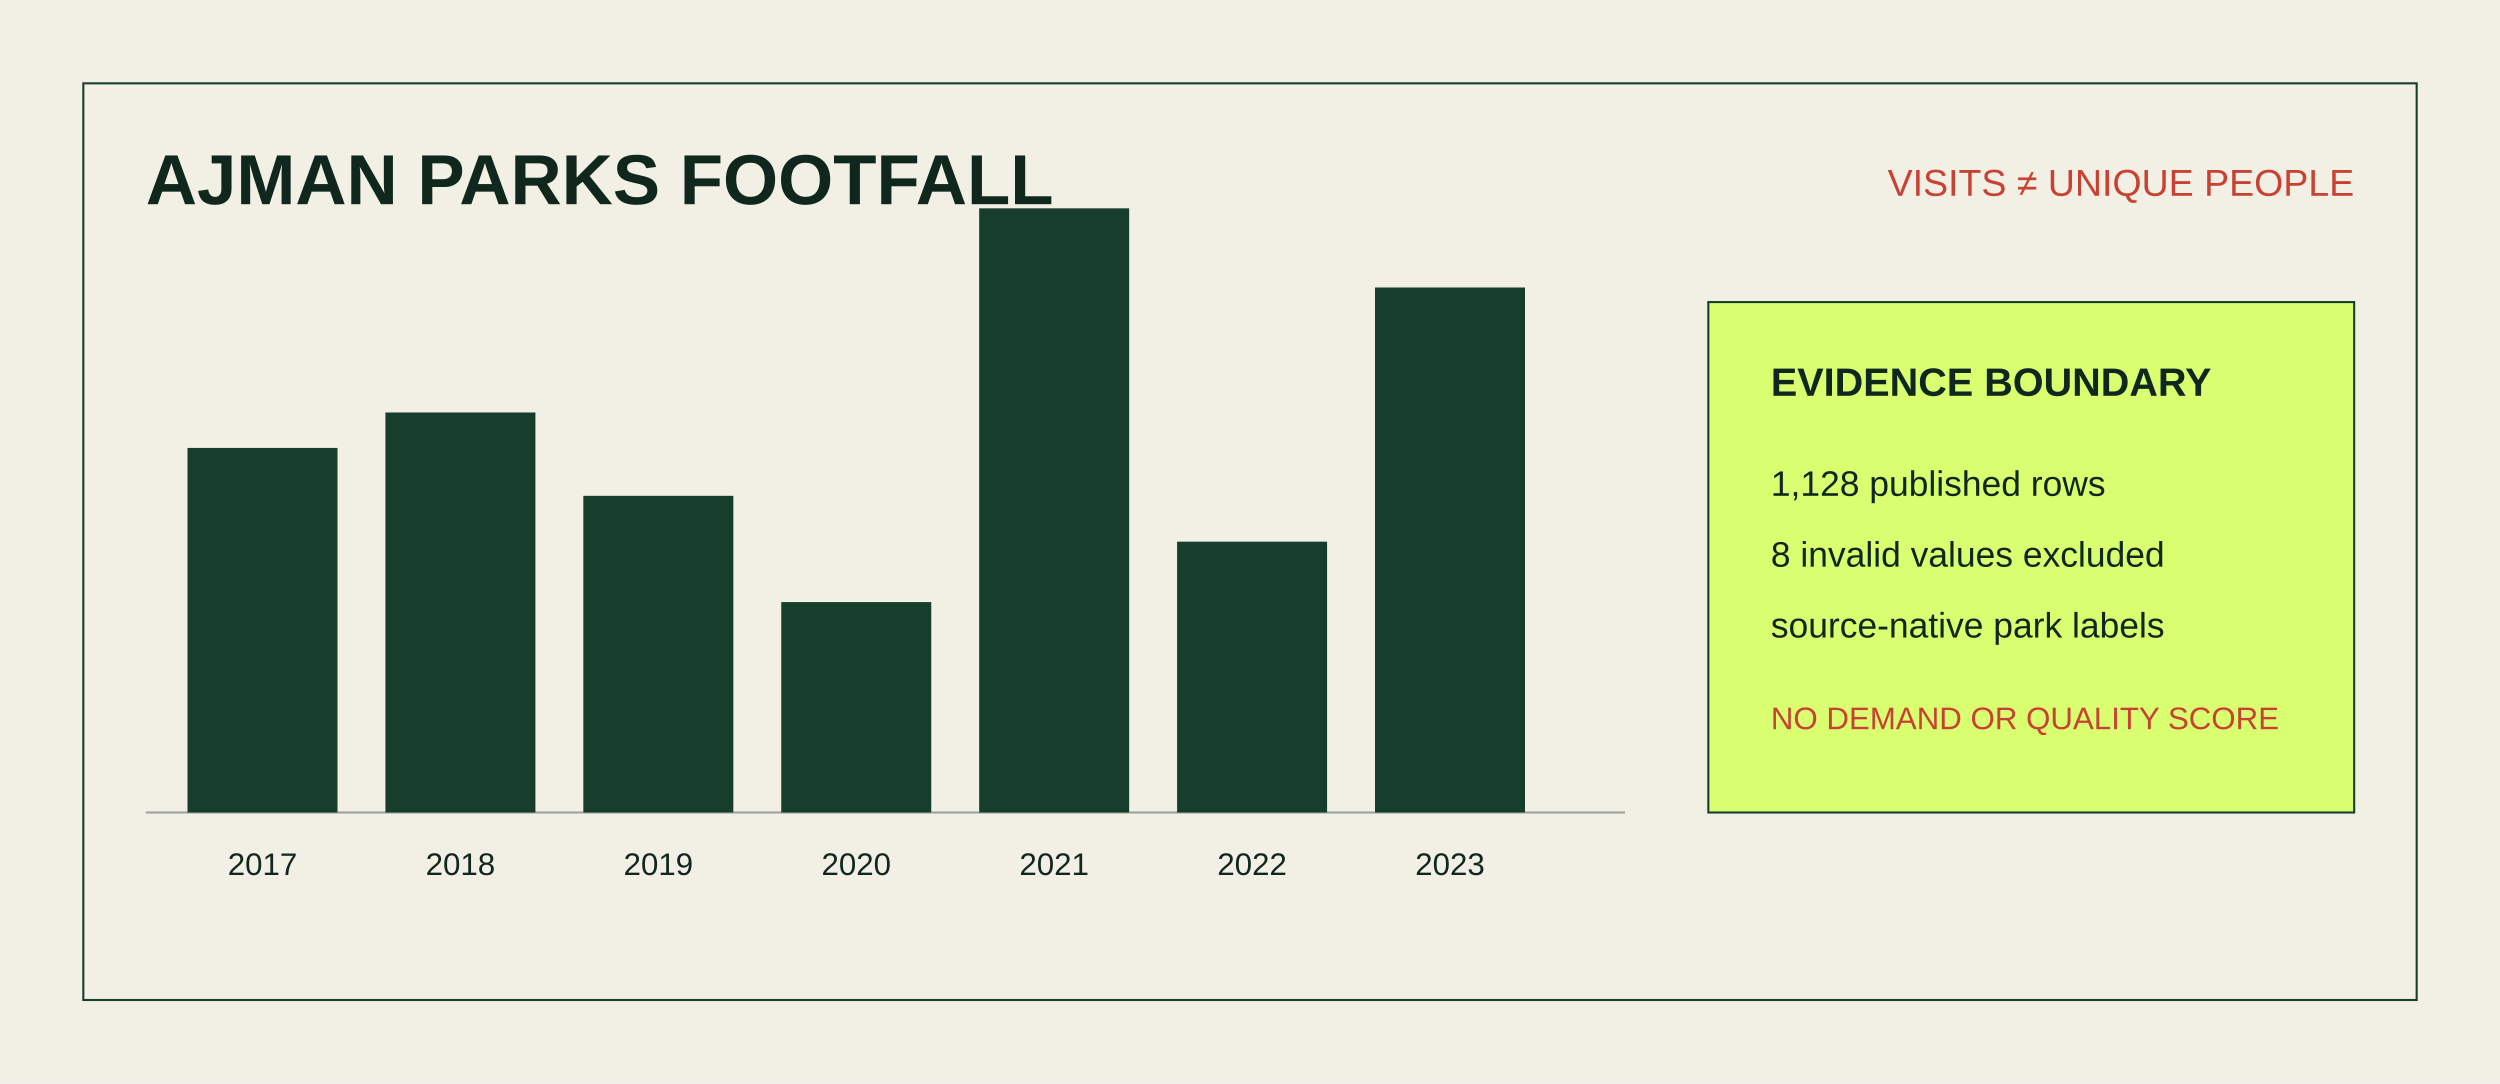
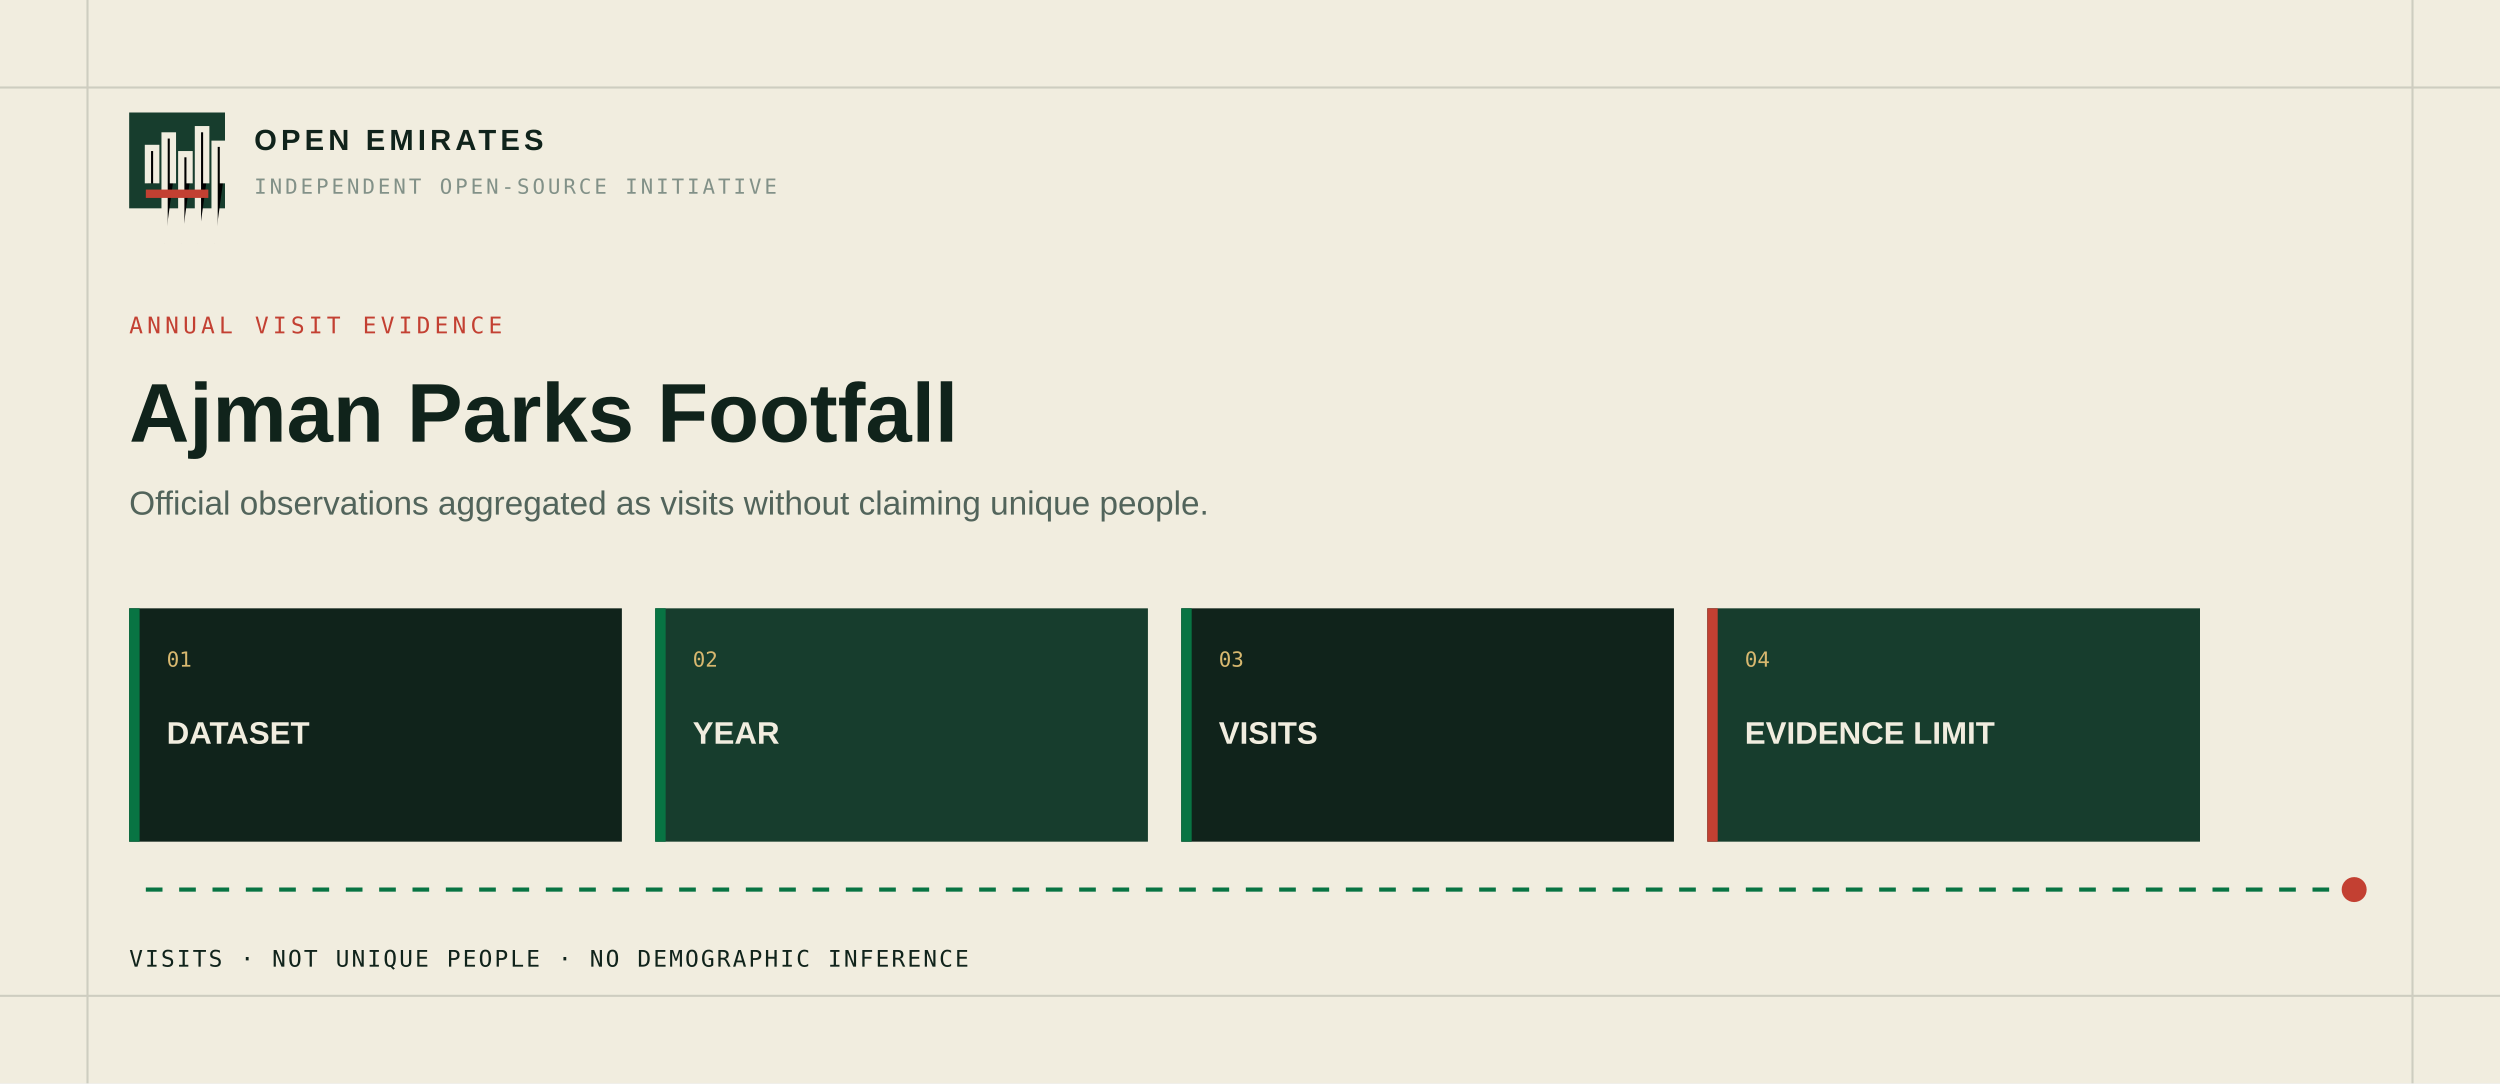
- <svg xmlns="http://www.w3.org/2000/svg" width="1200" height="520" viewBox="0 0 1200 520" role="img" aria-labelledby="t d">
-   <style>@font-face{font-family:Dubai;src:url('../fonts/DubaiW23-Regular.woff2')}text{font-family:Dubai,Arial,sans-serif}.b{animation:g 4s ease-in-out infinite;transform-origin:bottom}@keyframes g{50%{transform:scaleY(.72)}}@media(prefers-reduced-motion:reduce){.b{animation:none}}</style>
-   <rect width="1200" height="520" fill="#f2efe4" />
-   <path d="M40 40H1160V480H40Z" fill="none" stroke="#173d2d" />
-   <text x="70" y="98" fill="#10271e" font-size="34" font-weight="700">AJMAN PARKS FOOTFALL</text>
-   <text x="1130" y="94" text-anchor="end" fill="#c84234" font-size="18">VISITS ≠ UNIQUE PEOPLE</text>
-   <line x1="70" y1="390" x2="780" y2="390" stroke="#9ca39c" />
-   <g fill="#173d2d">
-     <rect class="b" x="90" y="215" width="72" height="175" />
-     <rect class="b" x="185" y="198" width="72" height="192" style="animation-delay:.25s" />
-     <rect class="b" x="280" y="238" width="72" height="152" style="animation-delay:.5s" />
-     <rect class="b" x="375" y="289" width="72" height="101" style="animation-delay:.75s" />
-     <rect class="b" x="470" y="100" width="72" height="290" style="animation-delay:1s" />
-     <rect class="b" x="565" y="260" width="72" height="130" style="animation-delay:1.25s" />
-     <rect class="b" x="660" y="138" width="72" height="252" style="animation-delay:1.5s" />
+ <svg xmlns="http://www.w3.org/2000/svg" width="1200" height="520" viewBox="0 0 1200 520" role="img" aria-labelledby="title desc">
+   <defs>
+     <style>
+   @font-face{font-family:Dubai;src:url('/assets/fonts/Dubai-Regular.woff')}
+   text{font-family:Dubai,Arial,sans-serif}.mono{font-family:ui-monospace,SFMono-Regular,Menlo,monospace}
+   @keyframes sweep{0%{transform:translateX(-260px)}100%{transform:translateX(1320px)}}
+   @keyframes rise{from{transform:scaleY(.08)}to{transform:scaleY(1)}}
+   @keyframes dash{to{stroke-dashoffset:-48}}
+   @keyframes blink{0%,45%{opacity:1}50%,100%{opacity:.25}}
+   @media(prefers-reduced-motion:no-preference){.sweep{animation:sweep 7s linear infinite}.rise{animation:rise 1.1s cubic-bezier(.2,.8,.2,1) both;transform-origin:bottom}.dash{animation:dash 4s linear infinite}.blink{animation:blink 1.8s steps(1) infinite}}
+   @media(prefers-reduced-motion:reduce){.sweep,.rise,.dash,.blink{animation:none}}
+ </style>
+   </defs>
+   <rect width="1200" height="520" fill="#f1eddf" />
+   <path d="M0 42h1200M0 478h1200M42 0v520M1158 0v520" stroke="#10231b" opacity=".16" />
+   <g transform="translate(62 54)">
+     <rect width="46" height="46" fill="#173d2d" />
+     <path d="M9 34V17h4v17m4 29V11h4v23m4 29V20h4v14m4 29V8h4v26m4 29V15h4v19" stroke="#f1eddf" stroke-width="3" />
+     <path d="M8 39h30" stroke="#c34032" stroke-width="4" />
  </g>
-   <g fill="#10271e" font-size="15">
-     <text x="126" y="420" text-anchor="middle">2017</text>
-     <text x="221" y="420" text-anchor="middle">2018</text>
-     <text x="316" y="420" text-anchor="middle">2019</text>
-     <text x="411" y="420" text-anchor="middle">2020</text>
-     <text x="506" y="420" text-anchor="middle">2021</text>
-     <text x="601" y="420" text-anchor="middle">2022</text>
-     <text x="696" y="420" text-anchor="middle">2023</text>
+   <text x="122" y="72" fill="#10231b" font-size="14" font-weight="700" letter-spacing="2">OPEN EMIRATES</text>
+   <text x="122" y="93" fill="#829188" font-size="10" class="mono" letter-spacing="1.4">INDEPENDENT OPEN-SOURCE INITIATIVE</text>
+   <text x="62" y="160" fill="#c34032" font-size="11" class="mono" letter-spacing="2">ANNUAL VISIT EVIDENCE</text>
+   <text x="62" y="212" fill="#10231b" font-size="40" font-weight="700">Ajman Parks Footfall</text>
+   <text x="62" y="247" fill="#52645b" font-size="16">Official observations aggregated as visits without claiming unique people.</text>
+   <g>
+     <rect x="62" y="292" width="236.5" height="112" fill="#10231b" />
+     <rect class="rise" x="62" y="292" width="5" height="112" fill="#087443" style="animation-delay:0s" />
+     <text x="80" y="320" fill="#d8b86f" font-size="10" class="mono">01</text>
+     <text x="80" y="357" fill="#f1eddf" font-size="15" font-weight="700">DATASET</text>
  </g>
-   <rect x="820" y="145" width="310" height="245" fill="#d9ff70" stroke="#173d2d" />
-   <text x="850" y="190" fill="#10271e" font-size="19" font-weight="700">EVIDENCE BOUNDARY</text>
-   <text x="850" y="238" fill="#10271e" font-size="17">1,128 published rows</text>
-   <text x="850" y="272" fill="#10271e" font-size="17">8 invalid values excluded</text>
-   <text x="850" y="306" fill="#10271e" font-size="17">source-native park labels</text>
-   <text x="850" y="350" fill="#c84234" font-size="15">NO DEMAND OR QUALITY SCORE</text>
+   <g>
+     <rect x="314.5" y="292" width="236.5" height="112" fill="#173d2d" />
+     <rect class="rise" x="314.5" y="292" width="5" height="112" fill="#087443" style="animation-delay:0.09s" />
+     <text x="332.5" y="320" fill="#d8b86f" font-size="10" class="mono">02</text>
+     <text x="332.5" y="357" fill="#f1eddf" font-size="15" font-weight="700">YEAR</text>
+   </g>
+   <g>
+     <rect x="567" y="292" width="236.5" height="112" fill="#10231b" />
+     <rect class="rise" x="567" y="292" width="5" height="112" fill="#087443" style="animation-delay:0.18s" />
+     <text x="585" y="320" fill="#d8b86f" font-size="10" class="mono">03</text>
+     <text x="585" y="357" fill="#f1eddf" font-size="15" font-weight="700">VISITS</text>
+   </g>
+   <g>
+     <rect x="819.5" y="292" width="236.5" height="112" fill="#173d2d" />
+     <rect class="rise" x="819.5" y="292" width="5" height="112" fill="#c34032" style="animation-delay:0.27s" />
+     <text x="837.5" y="320" fill="#d8b86f" font-size="10" class="mono">04</text>
+     <text x="837.5" y="357" fill="#f1eddf" font-size="15" font-weight="700">EVIDENCE LIMIT</text>
+   </g>
+   <path class="dash" d="M70 427H1130" stroke="#087443" stroke-width="2" stroke-dasharray="8 8" />
+   <circle class="blink" cx="1130" cy="427" r="6" fill="#c34032" />
+   <text x="62" y="464" fill="#10231b" font-size="11" class="mono" letter-spacing="1">VISITS · NOT UNIQUE PEOPLE · NO DEMOGRAPHIC INFERENCE</text>
+   <rect class="sweep" x="-260" y="0" width="220" height="520" fill="white" opacity=".035" />
</svg>
